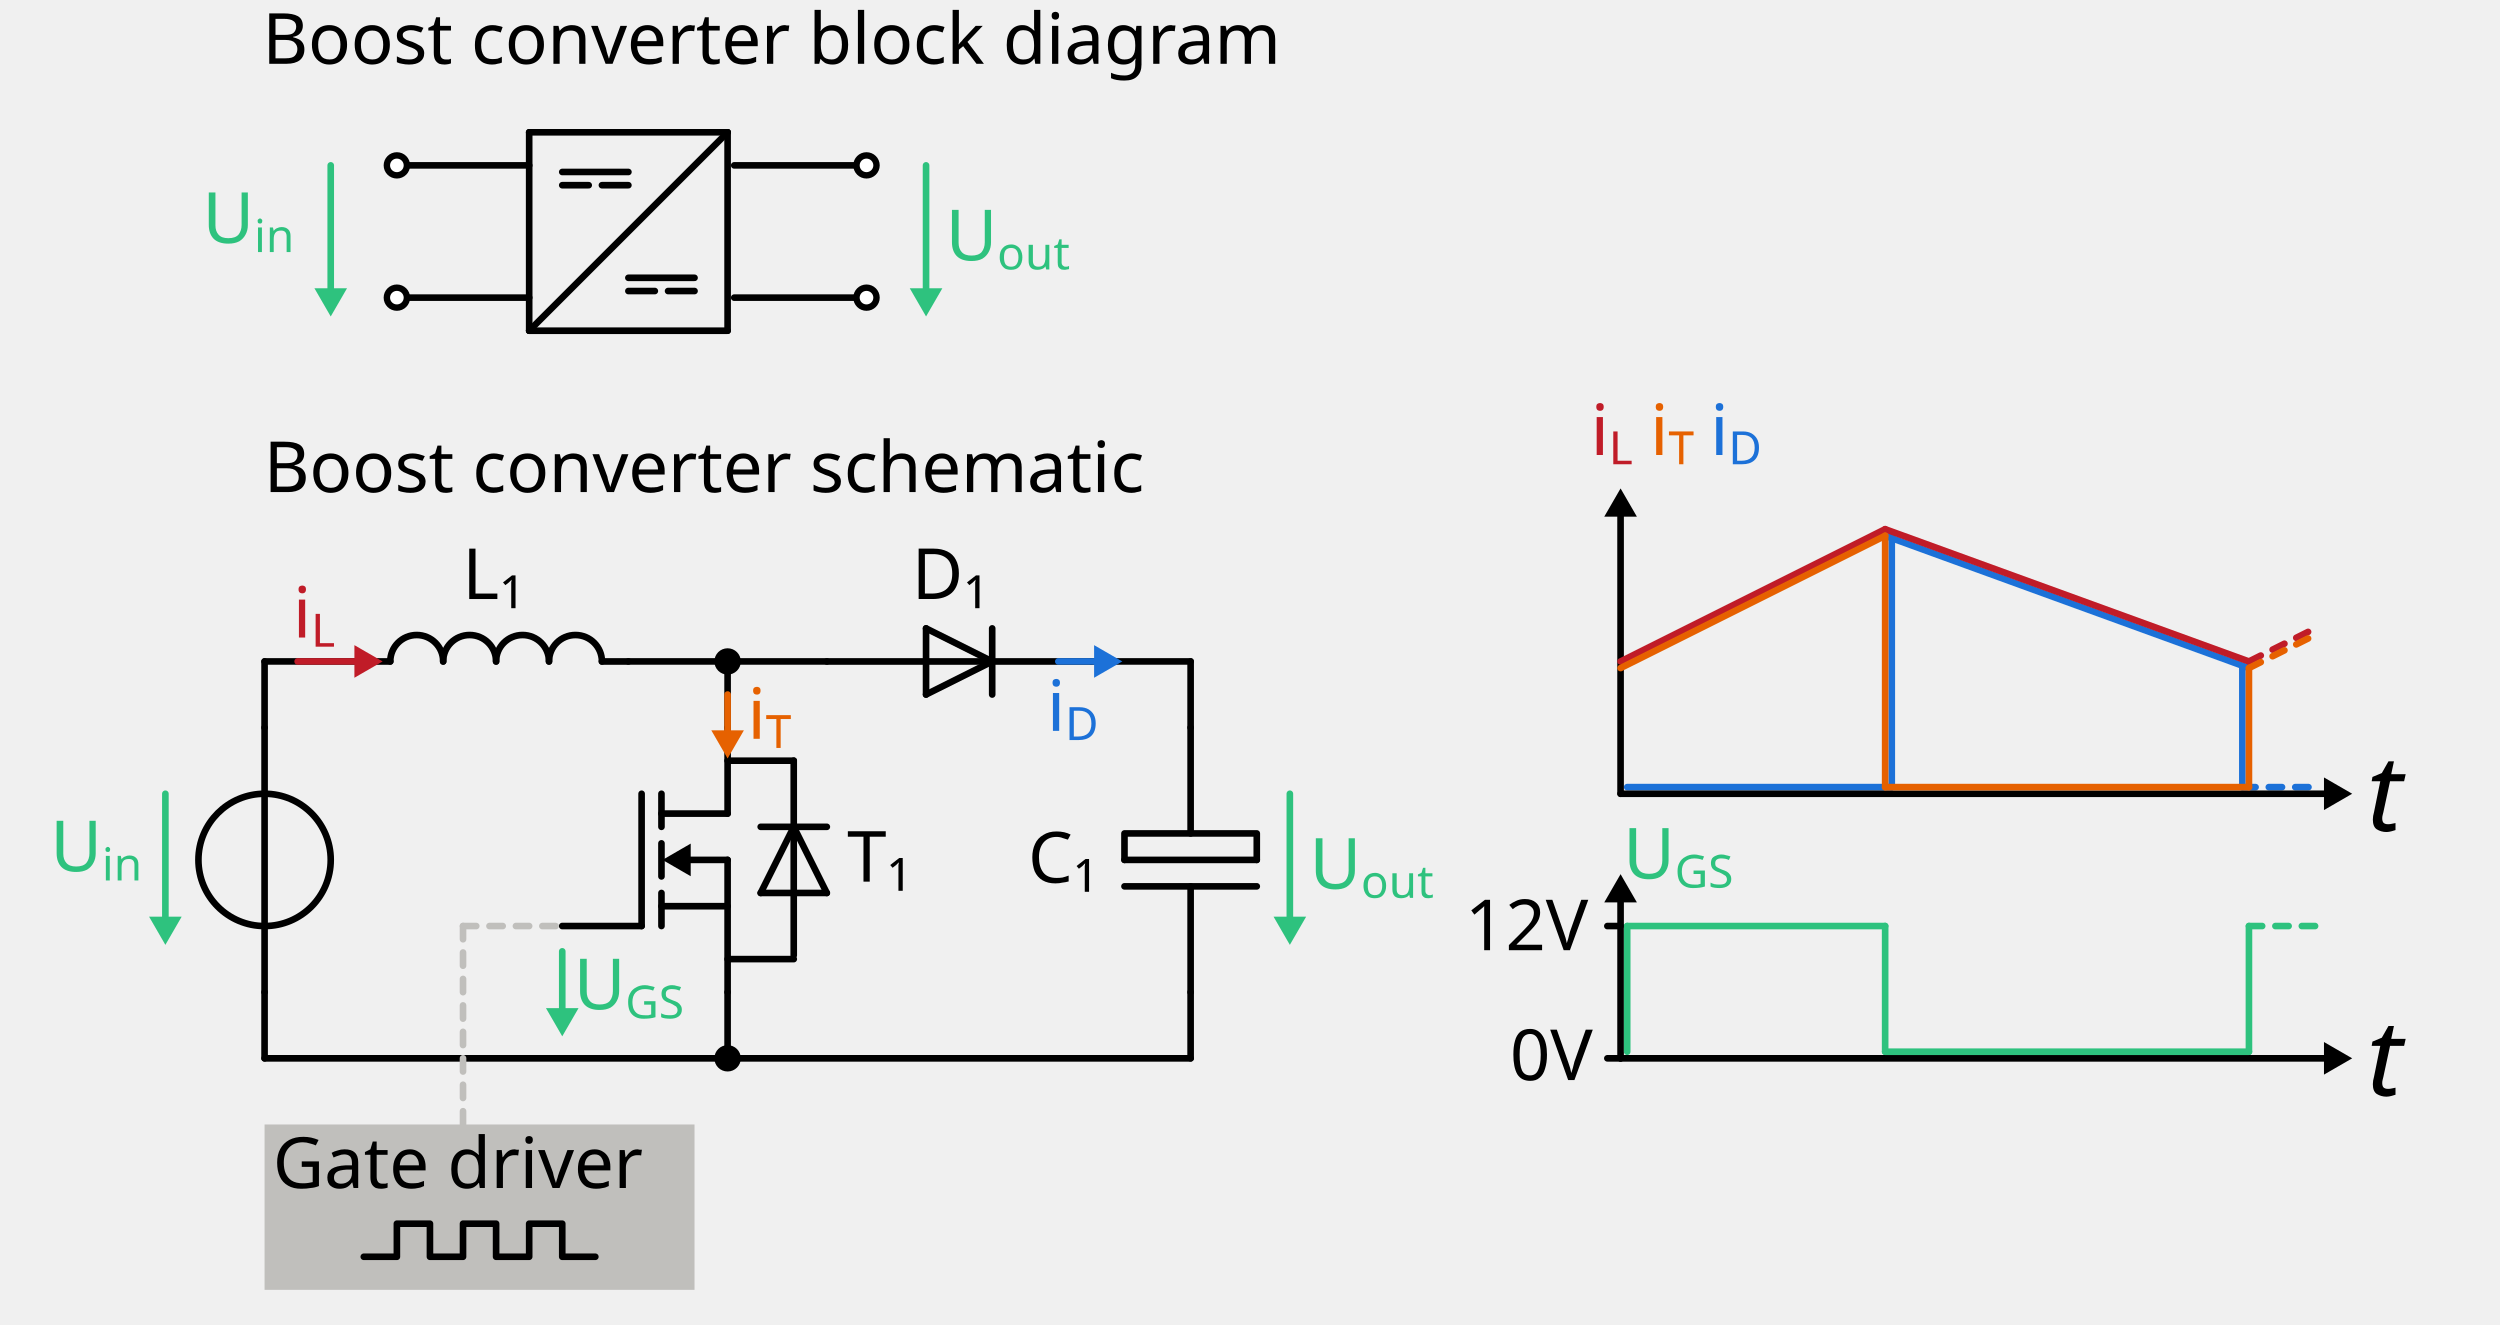
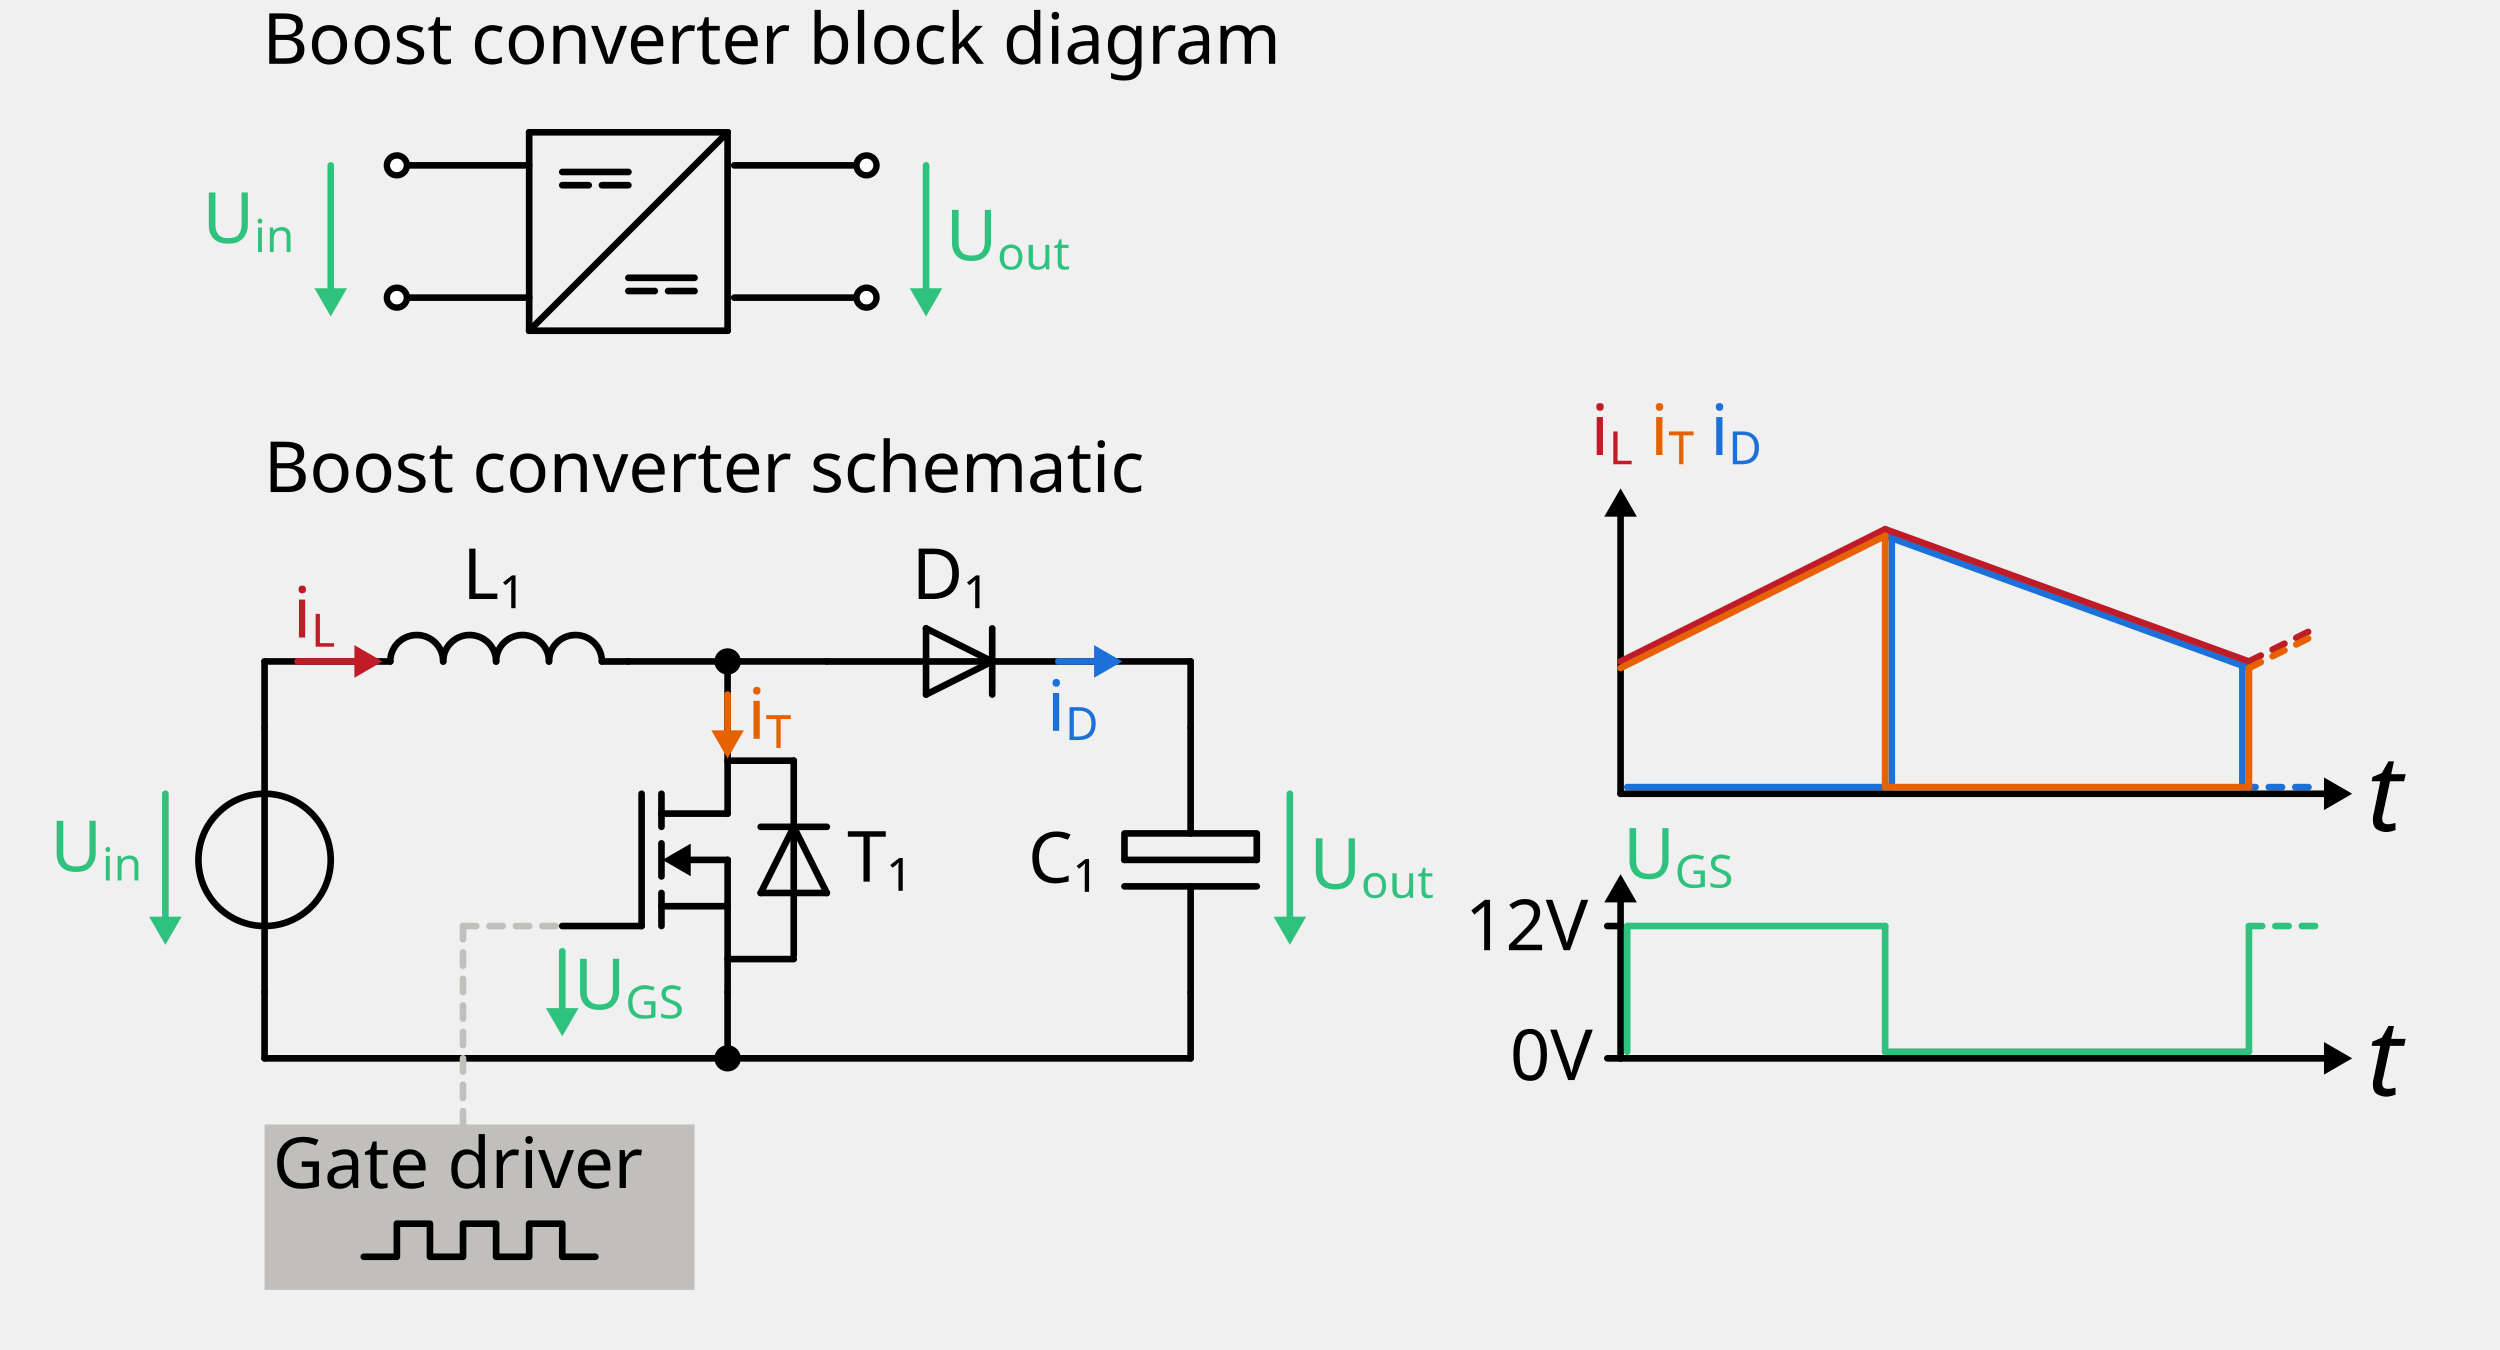
- <svg xmlns="http://www.w3.org/2000/svg" id="svg3300" version="1.1" viewBox="0 0 100 53" height="53mm" width="100mm">
+ <svg xmlns="http://www.w3.org/2000/svg" id="svg3300" version="1.1" viewBox="0 0 100 54" height="54mm" width="100mm">
  <defs id="defs3294">
    <marker style="overflow:visible" id="TriangleInM-5" refX="0" refY="0" orient="auto">
      <path transform="scale(-0.4)" style="fill:#000000;fill-opacity:1;fill-rule:evenodd;stroke:#000000;stroke-width:1pt;stroke-opacity:1" d="M 5.77,0 -2.88,5 V -5 Z" id="path5871-6" />
    </marker>
    <marker style="overflow:visible" id="TriangleInM-5-7" refX="0" refY="0" orient="auto">
      <path transform="scale(-0.4)" style="fill:#000000;fill-opacity:1;fill-rule:evenodd;stroke:#000000;stroke-width:1pt;stroke-opacity:1" d="M 5.77,0 -2.88,5 V -5 Z" id="path5871-6-4" />
    </marker>
    <marker style="overflow:visible" id="marker17014-9-0" refX="0" refY="0" orient="auto">
      <path transform="scale(-0.4)" style="fill:#2ec27e;fill-opacity:1;fill-rule:evenodd;stroke:#2ec27e;stroke-width:1pt;stroke-opacity:1" d="M 5.77,0 -2.88,5 V -5 Z" id="path16887-1-9" />
    </marker>
    <marker orient="auto" refY="0" refX="0" id="marker17014-9-0-2" style="overflow:visible">
      <path id="path16887-1-9-7" d="M 5.77,0 -2.88,5 V -5 Z" style="fill:#2ec27e;fill-opacity:1;fill-rule:evenodd;stroke:#2ec27e;stroke-width:1pt;stroke-opacity:1" transform="scale(-0.4)" />
    </marker>
    <marker style="overflow:visible" id="TriangleInM-68-36-8" refX="0" refY="0" orient="auto">
      <path transform="scale(-0.4)" style="fill:#000000;fill-opacity:1;fill-rule:evenodd;stroke:#000000;stroke-width:1pt;stroke-opacity:1" d="M 5.77,0 -2.88,5 V -5 Z" id="path5871-92-75-3" />
    </marker>
    <marker orient="auto" refY="0" refX="0" id="marker17014-9-0-7" style="overflow:visible">
      <path id="path16887-1-9-5" d="M 5.77,0 -2.88,5 V -5 Z" style="fill:#2ec27e;fill-opacity:1;fill-rule:evenodd;stroke:#2ec27e;stroke-width:1pt;stroke-opacity:1" transform="scale(-0.4)" />
    </marker>
    <marker orient="auto" refY="0" refX="0" id="marker17014-9-0-73" style="overflow:visible">
      <path id="path16887-1-9-6" d="M 5.77,0 -2.88,5 V -5 Z" style="fill:#2ec27e;fill-opacity:1;fill-rule:evenodd;stroke:#2ec27e;stroke-width:1pt;stroke-opacity:1" transform="scale(-0.4)" />
    </marker>
    <marker style="overflow:visible" id="marker17014-9-0-2-4" refX="0" refY="0" orient="auto">
      <path transform="scale(-0.4)" style="fill:#2ec27e;fill-opacity:1;fill-rule:evenodd;stroke:#2ec27e;stroke-width:1pt;stroke-opacity:1" d="M 5.77,0 -2.88,5 V -5 Z" id="path16887-1-9-7-7" />
    </marker>
    <marker style="overflow:visible" id="marker17014-9-8" refX="0" refY="0" orient="auto">
      <path transform="scale(-0.4)" style="fill:#c01c28;fill-opacity:1;fill-rule:evenodd;stroke:#c01c28;stroke-width:1pt;stroke-opacity:1" d="M 5.77,0 -2.88,5 V -5 Z" id="path16887-1-7" />
    </marker>
    <marker orient="auto" refY="0" refX="0" id="marker17014-9-8-2" style="overflow:visible">
      <path id="path16887-1-7-0" d="M 5.77,0 -2.88,5 V -5 Z" style="fill:#e66100;fill-opacity:1;fill-rule:evenodd;stroke:#e66100;stroke-width:1pt;stroke-opacity:1" transform="scale(-0.4)" />
    </marker>
    <marker style="overflow:visible" id="marker17014-9-8-2-2" refX="0" refY="0" orient="auto">
      <path transform="scale(-0.4)" style="fill:#1c71d8;fill-opacity:1;fill-rule:evenodd;stroke:#1c71d8;stroke-width:1pt;stroke-opacity:1" d="M 5.77,0 -2.88,5 V -5 Z" id="path16887-1-7-0-5" />
    </marker>
    <marker style="overflow:visible" id="TriangleInM-5-3" refX="0" refY="0" orient="auto">
      <path transform="scale(-0.4)" style="fill:#000000;fill-opacity:1;fill-rule:evenodd;stroke:#000000;stroke-width:1pt;stroke-opacity:1" d="M 5.77,0 -2.88,5 V -5 Z" id="path5871-6-1" />
    </marker>
    <marker style="overflow:visible" id="TriangleInM-5-7-4" refX="0" refY="0" orient="auto">
      <path transform="scale(-0.4)" style="fill:#000000;fill-opacity:1;fill-rule:evenodd;stroke:#000000;stroke-width:1pt;stroke-opacity:1" d="M 5.77,0 -2.88,5 V -5 Z" id="path5871-6-4-9" />
    </marker>
    <marker orient="auto" refY="0" refX="0" id="marker17014-9-0-2-4-9" style="overflow:visible">
      <path id="path16887-1-9-7-7-2" d="M 5.77,0 -2.88,5 V -5 Z" style="fill:#2ec27e;fill-opacity:1;fill-rule:evenodd;stroke:#2ec27e;stroke-width:1pt;stroke-opacity:1" transform="scale(-0.4)" />
    </marker>
  </defs>
  <g id="layer1">
    <path id="path5293-6-6" d="m 89.694,31.485 h 2.91" style="fill:#1c71d8;stroke:#1c71d8;stroke-width:0.265;stroke-linecap:round;stroke-linejoin:miter;stroke-miterlimit:4;stroke-dasharray:0.529, 0.529;stroke-dashoffset:0;stroke-opacity:1" />
    <path style="fill:#e66100;stroke:#1c71d8;stroke-width:0.265;stroke-linecap:round;stroke-linejoin:round;stroke-miterlimit:4;stroke-dasharray:none;stroke-opacity:1" d="m 89.694,31.485 v -4.763" id="path5718-3-4-5-8" />
    <path style="fill:#e66100;stroke:#1c71d8;stroke-width:0.265;stroke-linecap:round;stroke-linejoin:round;stroke-miterlimit:4;stroke-dasharray:none;stroke-opacity:1" d="M 65.088,31.485 H 75.671" id="path5718-3-4-6-3" />
    <path id="path5718-3-6-7" d="m 75.406,21.431 14.552,5.292" style="fill:#c01c28;stroke:#1c71d8;stroke-width:0.265;stroke-linecap:round;stroke-linejoin:round;stroke-miterlimit:4;stroke-dasharray:none;stroke-opacity:1" />
    <path id="path5718-3-4-6-3-0" d="M 75.671,31.485 V 21.431" style="fill:#e66100;stroke:#1c71d8;stroke-width:0.265;stroke-linecap:round;stroke-linejoin:round;stroke-miterlimit:4;stroke-dasharray:none;stroke-opacity:1" />
    <rect y="44.979" x="10.583" height="6.615" width="17.198" id="rect6284" style="fill:#c0bfbc;stroke:none;stroke-width:0.265;stroke-linecap:round;stroke-linejoin:round;stroke-dasharray:0.265, 0.53" />
    <path id="path5718-7-5-93" d="M 93.335,31.75 H 64.823" style="fill:none;stroke:#000000;stroke-width:0.265;stroke-linecap:round;stroke-linejoin:round;stroke-miterlimit:4;stroke-dasharray:none;stroke-opacity:1;marker-start:url(#TriangleInM-5)" />
    <path id="path5718-7-5-93-5" d="M 64.823,20.29 V 31.75" style="fill:none;stroke:#000000;stroke-width:0.265;stroke-linecap:round;stroke-linejoin:round;stroke-miterlimit:4;stroke-dasharray:none;stroke-opacity:1;marker-start:url(#TriangleInM-5-7)" />
    <text id="text5191-94-3-2" y="33.236" x="94.678" style="font-style:normal;font-weight:normal;font-size:10.583px;line-height:1.25;font-family:sans-serif;letter-spacing:0px;word-spacing:0px;fill:#000000;fill-opacity:1;stroke:none;stroke-width:0.265" xml:space="preserve">
      <tspan style="font-style:italic;font-variant:normal;font-weight:normal;font-stretch:normal;font-size:4.233px;font-family:sans-serif;-inkscape-font-specification:'sans-serif Italic';stroke-width:0.265" y="33.236" x="94.678" id="tspan5189-7-6-5">t</tspan>
    </text>
    <g transform="translate(-80.69791,78.70834)" id="g26263">
      <path style="fill:none;stroke:#000000;stroke-width:0.265px;stroke-linecap:round;stroke-linejoin:miter;stroke-opacity:1" d="m 101.865,-65.479 h 7.938" id="path5633" />
      <path style="fill:none;stroke:#000000;stroke-width:0.265px;stroke-linecap:round;stroke-linejoin:miter;stroke-opacity:1" d="m 109.802,-73.417 h -7.938" id="path5635" />
      <path style="fill:none;stroke:#000000;stroke-width:0.265px;stroke-linecap:round;stroke-linejoin:miter;stroke-opacity:1" d="m 109.802,-65.479 v -7.938" id="path5637" />
      <path style="fill:none;stroke:#000000;stroke-width:0.265px;stroke-linecap:round;stroke-linejoin:miter;stroke-opacity:1" d="m 101.865,-65.479 v -7.938" id="path5639" />
      <path style="fill:none;stroke:#000000;stroke-width:0.265px;stroke-linecap:round;stroke-linejoin:miter;stroke-opacity:1" d="m 101.865,-65.479 7.938,-7.938" id="path5641" />
      <path style="fill:none;stroke:#000000;stroke-width:0.265;stroke-linecap:round;stroke-linejoin:round;stroke-miterlimit:4;stroke-dasharray:none;stroke-opacity:1" d="m 103.188,-71.829 h 2.646" id="path5718-8" />
      <path style="fill:none;stroke:#000000;stroke-width:0.265;stroke-linecap:round;stroke-linejoin:round;stroke-miterlimit:4;stroke-dasharray:none;stroke-opacity:1" d="m 103.188,-71.3 h 1.058" id="path5718-8-0" />
      <path style="fill:none;stroke:#000000;stroke-width:0.265;stroke-linecap:round;stroke-linejoin:round;stroke-miterlimit:4;stroke-dasharray:none;stroke-opacity:1" d="m 104.775,-71.3 h 1.058" id="path5718-8-0-4" />
      <path style="fill:none;stroke:#000000;stroke-width:0.265;stroke-linecap:round;stroke-linejoin:round;stroke-miterlimit:4;stroke-dasharray:none;stroke-opacity:1" d="m 105.833,-67.596 h 2.646" id="path5718-8-2" />
      <path style="fill:none;stroke:#000000;stroke-width:0.265;stroke-linecap:round;stroke-linejoin:round;stroke-miterlimit:4;stroke-dasharray:none;stroke-opacity:1" d="m 105.833,-67.067 h 1.058" id="path5718-8-0-9" />
      <path style="fill:none;stroke:#000000;stroke-width:0.265;stroke-linecap:round;stroke-linejoin:round;stroke-miterlimit:4;stroke-dasharray:none;stroke-opacity:1" d="m 107.421,-67.067 h 1.058" id="path5718-8-0-4-6" />
    </g>
    <path style="fill:#2ec27e;stroke:#2ec27e;stroke-width:0.265;stroke-linecap:round;stroke-linejoin:round;stroke-miterlimit:4;stroke-dasharray:none;stroke-opacity:1;marker-start:url(#marker17014-9-0)" d="M 13.229,11.906 V 6.615" id="path5718-53-27-3" />
    <path id="path5718" d="m 15.875,6.615 h 5.292" style="fill:none;stroke:#000000;stroke-width:0.265;stroke-linecap:round;stroke-linejoin:round;stroke-miterlimit:4;stroke-dasharray:none;stroke-opacity:1" />
    <ellipse ry="0.399" rx="0.401" cy="6.615" cx="15.875" id="path5953" style="opacity:1;fill:#ffffff;fill-opacity:1;stroke:#000000;stroke-width:0.256;stroke-linecap:round;stroke-linejoin:round;stroke-miterlimit:4;stroke-dasharray:none;stroke-dashoffset:0;stroke-opacity:1;paint-order:normal" />
    <text id="text5689" y="9.714" x="8.102" style="font-style:normal;font-weight:normal;font-size:2.822px;line-height:1.25;font-family:sans-serif;letter-spacing:0px;word-spacing:0px;fill:#2ec27e;fill-opacity:1;stroke:none;stroke-width:0.265" xml:space="preserve">
      <tspan style="fill:#2ec27e;stroke-width:0.265" y="9.714" x="8.102" id="tspan5687">U<tspan id="tspan5691" style="font-size:1.834px;baseline-shift:sub;fill:#2ec27e;stroke-width:0.265">in</tspan>
      </tspan>
    </text>
    <path style="fill:none;stroke:#000000;stroke-width:0.265;stroke-linecap:round;stroke-linejoin:round;stroke-miterlimit:4;stroke-dasharray:none;stroke-opacity:1" d="m 15.875,11.906 h 5.292" id="path5718-36" />
    <ellipse style="opacity:1;fill:#ffffff;fill-opacity:1;stroke:#000000;stroke-width:0.256;stroke-linecap:round;stroke-linejoin:round;stroke-miterlimit:4;stroke-dasharray:none;stroke-dashoffset:0;stroke-opacity:1;paint-order:normal" id="path5953-7" cx="15.875" cy="11.906" rx="0.401" ry="0.399" />
    <path style="fill:none;stroke:#000000;stroke-width:0.265;stroke-linecap:round;stroke-linejoin:round;stroke-miterlimit:4;stroke-dasharray:none;stroke-opacity:1" d="M 34.66,11.906 H 29.369" id="path5718-5" />
    <ellipse transform="scale(-1)" style="opacity:1;fill:#ffffff;fill-opacity:1;stroke:#000000;stroke-width:0.256;stroke-linecap:round;stroke-linejoin:round;stroke-miterlimit:4;stroke-dasharray:none;stroke-dashoffset:0;stroke-opacity:1;paint-order:normal" id="path5953-3" cx="-34.66" cy="-11.906" rx="0.401" ry="0.399" />
    <path id="path5718-36-5" d="M 34.66,6.615 H 29.369" style="fill:none;stroke:#000000;stroke-width:0.265;stroke-linecap:round;stroke-linejoin:round;stroke-miterlimit:4;stroke-dasharray:none;stroke-opacity:1" />
    <ellipse transform="scale(-1)" ry="0.399" rx="0.401" cy="-6.615" cx="-34.66" id="path5953-7-6" style="opacity:1;fill:#ffffff;fill-opacity:1;stroke:#000000;stroke-width:0.256;stroke-linecap:round;stroke-linejoin:round;stroke-miterlimit:4;stroke-dasharray:none;stroke-dashoffset:0;stroke-opacity:1;paint-order:normal" />
    <text xml:space="preserve" style="font-style:normal;font-weight:normal;font-size:2.822px;line-height:1.25;font-family:sans-serif;letter-spacing:0px;word-spacing:0px;fill:#2ec27e;fill-opacity:1;stroke:none;stroke-width:0.265" x="37.83" y="10.411" id="text5689-2">
      <tspan id="tspan5687-9" x="37.83" y="10.411" style="fill:#2ec27e;stroke-width:0.265">U<tspan style="font-size:1.834px;baseline-shift:sub;fill:#2ec27e;stroke-width:0.265" id="tspan5691-1">out</tspan>
      </tspan>
    </text>
    <path id="path5718-53-27-3-0" d="M 37.042,11.906 V 6.615" style="fill:#2ec27e;stroke:#2ec27e;stroke-width:0.265;stroke-linecap:round;stroke-linejoin:round;stroke-miterlimit:4;stroke-dasharray:none;stroke-opacity:1;marker-start:url(#marker17014-9-0-2)" />
    <g transform="translate(-7.937498,33.72915)" id="g8574">
      <path style="fill:none;stroke:#000000;stroke-width:0.265px;stroke-linecap:round;stroke-linejoin:miter;stroke-opacity:1" d="m 39.687,-0.656 1.323,2.646" id="path5654-7-3-5" />
      <path style="fill:none;stroke:#000000;stroke-width:0.265px;stroke-linecap:round;stroke-linejoin:miter;stroke-opacity:1" d="m 38.365,1.99 1.323,-2.646" id="path5657-5-0-6" />
      <path style="fill:none;stroke:#000000;stroke-width:0.265px;stroke-linecap:round;stroke-linejoin:miter;stroke-opacity:1" d="M 41.01,1.99 H 38.365" id="path5659-35-7-29" />
      <path style="fill:none;stroke:#000000;stroke-width:0.265px;stroke-linecap:round;stroke-linejoin:miter;stroke-opacity:1" d="m 38.365,-0.656 h 2.646" id="path5661-6-8-1" />
      <path style="fill:none;stroke:#000000;stroke-width:0.265px;stroke-linecap:round;stroke-linejoin:miter;stroke-opacity:1" d="m 37.042,4.635 h 2.646" id="path6285-6-2" />
      <path style="fill:none;stroke:#000000;stroke-width:0.265px;stroke-linecap:round;stroke-linejoin:miter;stroke-opacity:1" d="M 39.687,-3.302 H 37.042" id="path6287-8-7" />
      <path style="fill:none;stroke:#000000;stroke-width:0.265px;stroke-linecap:round;stroke-linejoin:miter;stroke-opacity:1" d="m 37.042,-4.625 v 3.44" id="path6289-8-0-4" />
      <path style="fill:none;stroke:#000000;stroke-width:0.265px;stroke-linecap:round;stroke-linejoin:miter;stroke-opacity:1" d="M 37.042,5.958 V 0.667" id="path6291-4-9-8" />
      <path style="fill:none;stroke:#000000;stroke-width:0.265;stroke-linecap:round;stroke-linejoin:miter;stroke-miterlimit:4;stroke-dasharray:none;stroke-opacity:1" d="M 39.687,4.483 V -3.302" id="path6308-0-3" />
      <path style="fill:none;stroke:#000000;stroke-width:0.265px;stroke-linecap:round;stroke-linejoin:miter;stroke-opacity:1" d="M 34.396,1.99 V 3.312" id="path11092-6-1" />
      <path style="fill:none;stroke:#000000;stroke-width:0.265px;stroke-linecap:round;stroke-linejoin:miter;stroke-opacity:1" d="M 33.602,3.312 V -1.979" id="path11094-0-2" />
      <path style="fill:none;stroke:#000000;stroke-width:0.265px;stroke-linecap:round;stroke-linejoin:miter;stroke-opacity:1" d="m 30.427,3.312 3.175,2e-5" id="path11096-62-8" />
      <path style="fill:none;stroke:#000000;stroke-width:0.265px;stroke-linecap:round;stroke-linejoin:miter;stroke-opacity:1" d="m 34.396,2.519 h 2.646" id="path11100-61-9" />
      <path style="fill:none;stroke:#000000;stroke-width:0.265px;stroke-linecap:round;stroke-linejoin:miter;stroke-opacity:1" d="m 34.396,-1.185 h 2.646" id="path11102-8-3" />
      <path style="fill:none;stroke:#000000;stroke-width:0.265;stroke-linecap:round;stroke-linejoin:round;stroke-miterlimit:4;stroke-dasharray:none;stroke-opacity:1;marker-start:url(#TriangleInM-68-36-8)" d="m 35.19,0.667 h 1.852" id="path5718-7-5-66-7-68" />
      <path style="fill:none;stroke:#000000;stroke-width:0.265px;stroke-linecap:round;stroke-linejoin:miter;stroke-opacity:1" d="m 34.396,0.005 v 1.323" id="path11092-6-9-0" />
      <path style="fill:none;stroke:#000000;stroke-width:0.265px;stroke-linecap:round;stroke-linejoin:miter;stroke-opacity:1" d="m 34.396,-1.979 v 1.323" id="path11092-6-2-2" />
    </g>
    <g transform="rotate(-90,32.07813,71.10936)" id="g6472">
      <path style="opacity:1;fill:none;fill-opacity:1;stroke:#000000;stroke-width:0.265;stroke-linecap:round;stroke-linejoin:round;stroke-miterlimit:4;stroke-dasharray:none;stroke-dashoffset:0;stroke-opacity:1;paint-order:normal" id="path6410" d="m 76.729,60.992 a 1.058,1.058 0 0 1 1.058,1.058 1.058,1.058 0 0 1 -1.058,1.058" />
      <path style="opacity:1;fill:none;fill-opacity:1;stroke:#000000;stroke-width:0.265;stroke-linecap:round;stroke-linejoin:round;stroke-miterlimit:4;stroke-dasharray:none;stroke-dashoffset:0;stroke-opacity:1;paint-order:normal" id="path6410-6" d="m 76.729,58.875 a 1.058,1.058 0 0 1 1.058,1.058 1.058,1.058 0 0 1 -1.058,1.058" />
      <path style="opacity:1;fill:none;fill-opacity:1;stroke:#000000;stroke-width:0.265;stroke-linecap:round;stroke-linejoin:round;stroke-miterlimit:4;stroke-dasharray:none;stroke-dashoffset:0;stroke-opacity:1;paint-order:normal" id="path6410-2" d="m 76.729,56.758 a 1.058,1.058 0 0 1 1.058,1.058 1.058,1.058 0 0 1 -1.058,1.058" />
      <path style="opacity:1;fill:none;fill-opacity:1;stroke:#000000;stroke-width:0.265;stroke-linecap:round;stroke-linejoin:round;stroke-miterlimit:4;stroke-dasharray:none;stroke-dashoffset:0;stroke-opacity:1;paint-order:normal" id="path6410-61" d="m 76.729,54.642 a 1.058,1.058 0 0 1 1.058,1.058 1.058,1.058 0 0 1 -1.058,1.058" />
      <path style="fill:none;stroke:#000000;stroke-width:0.265px;stroke-linecap:round;stroke-linejoin:miter;stroke-opacity:1" d="M 76.729,64.167 V 63.108" id="path6448" />
      <path style="fill:none;stroke:#000000;stroke-width:0.265px;stroke-linecap:round;stroke-linejoin:miter;stroke-opacity:1" d="m 76.729,53.583 v 1.058" id="path6450" />
    </g>
    <g transform="rotate(90,81.6927,27.45312)" id="g13419">
      <path style="fill:none;stroke:#000000;stroke-width:0.265px;stroke-linecap:round;stroke-linejoin:miter;stroke-opacity:1" d="m 80.698,69.458 1.323,2.646" id="path5654" />
      <path style="fill:none;stroke:#000000;stroke-width:0.265px;stroke-linecap:round;stroke-linejoin:miter;stroke-opacity:1" d="M 79.375,72.104 80.698,69.458" id="path5657" />
      <path style="fill:none;stroke:#000000;stroke-width:0.265px;stroke-linecap:round;stroke-linejoin:miter;stroke-opacity:1" d="M 82.021,72.104 H 79.375" id="path5659" />
      <path style="fill:none;stroke:#000000;stroke-width:0.265px;stroke-linecap:round;stroke-linejoin:miter;stroke-opacity:1" d="m 79.375,69.458 h 2.646" id="path5661" />
      <path style="fill:none;stroke:#000000;stroke-width:0.265px;stroke-linecap:round;stroke-linejoin:miter;stroke-opacity:1" d="M 80.698,65.49 V 76.073" id="path13412" />
    </g>
    <g transform="translate(-18.52084,119.8529)" id="g6704">
      <path id="path13390" d="m 63.5,-85.457 v -1.058 h 5.292 v 1.058" style="fill:none;stroke:#000000;stroke-width:0.265px;stroke-linecap:round;stroke-linejoin:round;stroke-opacity:1" />
      <path id="path13392" d="m 63.5,-85.457 h 5.292" style="fill:none;stroke:#000000;stroke-width:0.265px;stroke-linecap:round;stroke-linejoin:miter;stroke-opacity:1" />
      <path id="path13394" d="m 63.5,-84.399 h 5.292" style="fill:none;stroke:#000000;stroke-width:0.265px;stroke-linecap:round;stroke-linejoin:miter;stroke-opacity:1" />
      <path id="path13396" d="m 66.146,-80.165 v -4.233" style="fill:none;stroke:#000000;stroke-width:0.265px;stroke-linecap:round;stroke-linejoin:miter;stroke-opacity:1" />
      <path id="path13398" d="m 66.146,-90.749 v 4.233" style="fill:none;stroke:#000000;stroke-width:0.265px;stroke-linecap:round;stroke-linejoin:miter;stroke-opacity:1" />
    </g>
    <g transform="translate(-30.29478,-9.927078)" id="g6657">
      <path style="fill:none;stroke:#000000;stroke-width:0.265px;stroke-linecap:round;stroke-linejoin:miter;stroke-opacity:1" d="M 40.878,39.031 V 49.615" id="path6382" />
      <circle style="opacity:1;fill:none;fill-opacity:1;stroke:#000000;stroke-width:0.265;stroke-linecap:round;stroke-linejoin:round;stroke-miterlimit:4;stroke-dasharray:none;stroke-dashoffset:0;stroke-opacity:1;paint-order:normal" id="path6384" cx="40.878" cy="44.323" r="2.646" />
    </g>
    <path id="path5718-9" d="m 25.135,26.458 h 7.938" style="fill:none;stroke:#000000;stroke-width:0.265;stroke-linecap:round;stroke-linejoin:round;stroke-miterlimit:4;stroke-dasharray:none;stroke-opacity:1" />
    <path style="fill:none;stroke:#000000;stroke-width:0.265;stroke-linecap:round;stroke-linejoin:round;stroke-miterlimit:4;stroke-dasharray:none;stroke-opacity:1" d="M 43.656,26.458 H 47.625" id="path5718-9-3" />
    <path style="fill:none;stroke:#000000;stroke-width:0.265;stroke-linecap:round;stroke-linejoin:round;stroke-miterlimit:4;stroke-dasharray:none;stroke-opacity:1" d="M 10.583,42.333 H 47.625" id="path5718-9-6" />
    <path style="fill:none;stroke:#000000;stroke-width:0.265;stroke-linecap:round;stroke-linejoin:round;stroke-miterlimit:4;stroke-dasharray:none;stroke-opacity:1" d="m 10.583,26.458 h 3.969" id="path5718-9-0" />
    <path style="fill:none;stroke:#000000;stroke-width:0.265;stroke-linecap:round;stroke-linejoin:round;stroke-miterlimit:4;stroke-dasharray:none;stroke-opacity:1" d="m 10.583,39.687 v 2.646" id="path5718-9-61" />
    <path id="path5718-9-61-8" d="m 29.104,39.687 v 2.646" style="fill:none;stroke:#000000;stroke-width:0.265;stroke-linecap:round;stroke-linejoin:round;stroke-miterlimit:4;stroke-dasharray:none;stroke-opacity:1" />
    <path id="path5718-9-61-7" d="m 47.625,39.687 v 2.646" style="fill:none;stroke:#000000;stroke-width:0.265;stroke-linecap:round;stroke-linejoin:round;stroke-miterlimit:4;stroke-dasharray:none;stroke-opacity:1" />
    <path id="path5718-9-61-9" d="m 10.583,26.458 v 2.646" style="fill:none;stroke:#000000;stroke-width:0.265;stroke-linecap:round;stroke-linejoin:round;stroke-miterlimit:4;stroke-dasharray:none;stroke-opacity:1" />
    <path id="path5718-9-61-2" d="m 29.104,26.458 v 2.646" style="fill:none;stroke:#000000;stroke-width:0.265;stroke-linecap:round;stroke-linejoin:round;stroke-miterlimit:4;stroke-dasharray:none;stroke-opacity:1" />
    <path id="path5718-9-61-0" d="m 47.625,26.458 v 2.646" style="fill:none;stroke:#000000;stroke-width:0.265;stroke-linecap:round;stroke-linejoin:round;stroke-miterlimit:4;stroke-dasharray:none;stroke-opacity:1" />
    <ellipse ry="0.399" rx="0.401" cy="26.458" cx="29.104" id="path5953-3-2" style="opacity:1;fill:#000000;fill-opacity:1;stroke:#000000;stroke-width:0.256;stroke-linecap:round;stroke-linejoin:round;stroke-miterlimit:4;stroke-dasharray:none;stroke-dashoffset:0;stroke-opacity:1;paint-order:normal" />
    <ellipse ry="0.399" rx="0.401" cy="42.333" cx="29.104" id="path5953-3-3" style="opacity:1;fill:#000000;fill-opacity:1;stroke:#000000;stroke-width:0.256;stroke-linecap:round;stroke-linejoin:round;stroke-miterlimit:4;stroke-dasharray:none;stroke-dashoffset:0;stroke-opacity:1;paint-order:normal" />
    <path id="path5718-53-27-3-9" d="m 6.615,37.042 v -5.292" style="fill:#2ec27e;stroke:#2ec27e;stroke-width:0.265;stroke-linecap:round;stroke-linejoin:round;stroke-miterlimit:4;stroke-dasharray:none;stroke-opacity:1;marker-start:url(#marker17014-9-0-7)" />
    <text xml:space="preserve" style="font-style:normal;font-weight:normal;font-size:2.822px;line-height:1.25;font-family:sans-serif;letter-spacing:0px;word-spacing:0px;fill:#2ec27e;fill-opacity:1;stroke:none;stroke-width:0.265" x="2.016" y="34.85" id="text5689-22">
      <tspan id="tspan5687-8" x="2.016" y="34.85" style="fill:#2ec27e;stroke-width:0.265">U<tspan style="font-size:1.834px;baseline-shift:sub;fill:#2ec27e;stroke-width:0.265" id="tspan5691-9">in</tspan>
      </tspan>
    </text>
    <text id="text5689-2-8" y="35.547" x="52.382" style="font-style:normal;font-weight:normal;font-size:2.822px;line-height:1.25;font-family:sans-serif;letter-spacing:0px;word-spacing:0px;fill:#2ec27e;fill-opacity:1;stroke:none;stroke-width:0.265" xml:space="preserve">
      <tspan style="fill:#2ec27e;stroke-width:0.265" y="35.547" x="52.382" id="tspan5687-9-4">U<tspan id="tspan5691-1-5" style="font-size:1.834px;baseline-shift:sub;fill:#2ec27e;stroke-width:0.265">out</tspan>
      </tspan>
    </text>
    <path style="fill:#2ec27e;stroke:#2ec27e;stroke-width:0.265;stroke-linecap:round;stroke-linejoin:round;stroke-miterlimit:4;stroke-dasharray:none;stroke-opacity:1;marker-start:url(#marker17014-9-0-2-4)" d="m 51.594,37.042 v -5.292" id="path5718-53-27-3-0-0" />
    <text xml:space="preserve" style="font-style:normal;font-weight:normal;font-size:2.822px;line-height:1.25;font-family:sans-serif;letter-spacing:0px;word-spacing:0px;fill:#c01c28;fill-opacity:1;stroke:none;stroke-width:0.265" x="11.724" y="25.501" id="text5695-3">
      <tspan id="tspan5693-2" x="11.724" y="25.501" style="fill:#c01c28;stroke:none;stroke-width:0.265">i<tspan style="font-size:1.834px;baseline-shift:sub;fill:#c01c28;stroke:none;stroke-width:0.265" id="tspan5697-0">L</tspan>
      </tspan>
    </text>
    <path style="fill:#c01c28;stroke:#c01c28;stroke-width:0.265;stroke-linecap:round;stroke-linejoin:round;stroke-miterlimit:4;stroke-dasharray:none;stroke-opacity:1;marker-start:url(#marker17014-9-8)" d="m 14.552,26.458 h -2.646" id="path5718-53-27-9" />
    <path id="path5718-3" d="M 64.823,26.458 75.406,21.167" style="fill:#c01c28;stroke:#c01c28;stroke-width:0.265;stroke-linecap:round;stroke-linejoin:round;stroke-miterlimit:4;stroke-dasharray:none;stroke-opacity:1" />
    <path style="fill:#c01c28;stroke:#c01c28;stroke-width:0.265;stroke-linecap:round;stroke-linejoin:round;stroke-miterlimit:4;stroke-dasharray:none;stroke-opacity:1" d="m 75.406,21.167 14.552,5.292" id="path5718-3-6" />
    <path id="path5293" d="m 89.958,26.458 2.646,-1.323" style="fill:#c01c28;stroke:#c01c28;stroke-width:0.265;stroke-linecap:round;stroke-linejoin:miter;stroke-miterlimit:4;stroke-dasharray:0.529, 0.529;stroke-dashoffset:0;stroke-opacity:1" />
    <text id="text5695-3-0" y="18.202" x="63.632" style="font-style:normal;font-weight:normal;font-size:2.822px;line-height:1.25;font-family:sans-serif;letter-spacing:0px;word-spacing:0px;fill:#c01c28;fill-opacity:1;stroke:none;stroke-width:0.265" xml:space="preserve">
      <tspan style="fill:#c01c28;stroke:none;stroke-width:0.265" y="18.202" x="63.632" id="tspan5693-2-6">i<tspan id="tspan5697-0-3" style="font-size:1.834px;baseline-shift:sub;fill:#c01c28;stroke:none;stroke-width:0.265">L</tspan>
      </tspan>
    </text>
    <path id="path5718-53-27-9-6" d="m 29.104,29.588 v -1.807" style="fill:#e66100;stroke:#e66100;stroke-width:0.265;stroke-linecap:round;stroke-linejoin:round;stroke-miterlimit:4;stroke-dasharray:none;stroke-opacity:1;marker-start:url(#marker17014-9-8-2)" />
    <text id="text5695-3-1" y="29.552" x="29.905" style="font-style:normal;font-weight:normal;font-size:2.822px;line-height:1.25;font-family:sans-serif;letter-spacing:0px;word-spacing:0px;fill:#e66100;fill-opacity:1;stroke:none;stroke-width:0.265" xml:space="preserve">
      <tspan style="fill:#e66100;stroke:none;stroke-width:0.265" y="29.552" x="29.905" id="tspan5693-2-5">i<tspan id="tspan5697-0-5" style="font-size:1.834px;baseline-shift:sub;fill:#e66100;stroke:none;stroke-width:0.265">T</tspan>
      </tspan>
    </text>
    <path style="fill:#e66100;stroke:#e66100;stroke-width:0.265;stroke-linecap:round;stroke-linejoin:round;stroke-miterlimit:4;stroke-dasharray:none;stroke-opacity:1" d="M 64.823,26.723 75.406,21.431" id="path5718-3-4" />
    <path id="path5718-3-4-7" d="M 75.406,31.485 V 21.431" style="fill:#e66100;stroke:#e66100;stroke-width:0.265;stroke-linecap:round;stroke-linejoin:round;stroke-miterlimit:4;stroke-dasharray:none;stroke-opacity:1" />
    <path id="path5718-3-4-6" d="M 75.406,31.485 H 89.958" style="fill:#e66100;stroke:#e66100;stroke-width:0.265;stroke-linecap:round;stroke-linejoin:round;stroke-miterlimit:4;stroke-dasharray:none;stroke-opacity:1" />
    <path id="path5718-3-4-5" d="m 89.958,31.485 v -4.763" style="fill:#e66100;stroke:#e66100;stroke-width:0.265;stroke-linecap:round;stroke-linejoin:round;stroke-miterlimit:4;stroke-dasharray:none;stroke-opacity:1" />
    <path style="fill:#e66100;stroke:#e66100;stroke-width:0.265;stroke-linecap:round;stroke-linejoin:miter;stroke-miterlimit:4;stroke-dasharray:0.529, 0.529;stroke-dashoffset:0;stroke-opacity:1" d="m 89.958,26.723 2.646,-1.323" id="path5293-6" />
    <text xml:space="preserve" style="font-style:normal;font-weight:normal;font-size:2.822px;line-height:1.25;font-family:sans-serif;letter-spacing:0px;word-spacing:0px;fill:#e66100;fill-opacity:1;stroke:none;stroke-width:0.265" x="66.013" y="18.202" id="text5695-3-1-9">
      <tspan id="tspan5693-2-5-3" x="66.013" y="18.202" style="fill:#e66100;stroke:none;stroke-width:0.265">i<tspan style="font-size:1.834px;baseline-shift:sub;fill:#e66100;stroke:none;stroke-width:0.265" id="tspan5697-0-5-7">T</tspan>
      </tspan>
    </text>
    <text id="text6263" y="19.686" x="10.542" style="font-style:normal;font-weight:normal;font-size:2.822px;line-height:1.25;font-family:sans-serif;letter-spacing:0px;word-spacing:0px;fill:#000000;fill-opacity:1;stroke:none;stroke-width:0.265" xml:space="preserve">
      <tspan style="stroke-width:0.265" y="19.686" x="10.542" id="tspan6261">Boost converter schematic</tspan>
    </text>
    <text id="text6267" y="2.553" x="10.489" style="font-style:normal;font-weight:normal;font-size:2.822px;line-height:1.25;font-family:sans-serif;letter-spacing:0px;word-spacing:0px;fill:#000000;fill-opacity:1;stroke:none;stroke-width:0.265" xml:space="preserve">
      <tspan style="stroke-width:0.265" y="2.553" x="10.489" id="tspan6265">Boost converter block diagram</tspan>
    </text>
    <path id="path21165" d="m 14.552,50.271 h 1.323 v -1.323 h 1.323 v 1.323 h 1.323 v -1.323 h 1.323 v 1.323 h 1.323 v -1.323 h 1.323 v 1.323 h 1.323" style="fill:none;stroke:#000000;stroke-width:0.265px;stroke-linecap:round;stroke-linejoin:round;stroke-opacity:1" />
    <path id="path5293-4" d="m 18.521,37.042 h 3.969" style="fill:none;stroke:#c0bfbc;stroke-width:0.265;stroke-linecap:round;stroke-linejoin:miter;stroke-miterlimit:4;stroke-dasharray:0.529, 0.529;stroke-dashoffset:0;stroke-opacity:1" />
    <path style="fill:none;stroke:#c0bfbc;stroke-width:0.265;stroke-linecap:round;stroke-linejoin:miter;stroke-miterlimit:4;stroke-dasharray:0.529, 0.529;stroke-dashoffset:0;stroke-opacity:1" d="m 18.521,37.042 v 7.938" id="path5293-4-5" />
    <text id="text6318" y="47.52" x="10.914" style="font-style:normal;font-weight:normal;font-size:2.822px;line-height:1.25;font-family:sans-serif;letter-spacing:0px;word-spacing:0px;fill:#000000;fill-opacity:1;stroke:none;stroke-width:0.265" xml:space="preserve">
      <tspan style="stroke-width:0.265" y="47.52" x="10.914" id="tspan6316">Gate driver</tspan>
    </text>
    <text xml:space="preserve" style="font-style:normal;font-weight:normal;font-size:2.822px;line-height:1.25;font-family:sans-serif;letter-spacing:0px;word-spacing:0px;fill:#000000;fill-opacity:1;stroke:none;stroke-width:0.265" x="36.464" y="23.963" id="text5564-8">
      <tspan id="tspan5562-7" x="36.464" y="23.963" style="stroke-width:0.265">D<tspan style="font-size:1.834px;baseline-shift:sub;stroke-width:0.265" id="tspan5570-92">1</tspan>
      </tspan>
    </text>
    <text xml:space="preserve" style="font-style:normal;font-weight:normal;font-size:2.822px;line-height:1.25;font-family:sans-serif;letter-spacing:0px;word-spacing:0px;fill:#000000;fill-opacity:1;stroke:none;stroke-width:0.265" x="18.487" y="23.963" id="text5564-6">
      <tspan id="tspan5562-2" x="18.487" y="23.963" style="stroke-width:0.265">L<tspan style="font-size:1.834px;baseline-shift:sub;stroke-width:0.265" id="tspan5570-9">1</tspan>
      </tspan>
    </text>
    <text xml:space="preserve" style="font-style:normal;font-weight:normal;font-size:2.822px;line-height:1.25;font-family:sans-serif;letter-spacing:0px;word-spacing:0px;fill:#000000;fill-opacity:1;stroke:none;stroke-width:0.265" x="33.882" y="35.267" id="text5564-0">
      <tspan id="tspan5562-62" x="33.882" y="35.267" style="stroke-width:0.265">T<tspan style="font-size:1.834px;baseline-shift:sub;stroke-width:0.265" id="tspan5570-61">1</tspan>
      </tspan>
    </text>
    <text xml:space="preserve" style="font-style:normal;font-weight:normal;font-size:2.822px;line-height:1.25;font-family:sans-serif;letter-spacing:0px;word-spacing:0px;fill:#000000;fill-opacity:1;stroke:none;stroke-width:0.265" x="41.123" y="35.305" id="text5564-1">
      <tspan id="tspan5562-27" x="41.123" y="35.305" style="stroke-width:0.265">C<tspan style="font-size:1.834px;baseline-shift:sub;stroke-width:0.265" id="tspan5570-0">1</tspan>
      </tspan>
    </text>
    <path style="fill:#1c71d8;stroke:#1c71d8;stroke-width:0.265;stroke-linecap:round;stroke-linejoin:round;stroke-miterlimit:4;stroke-dasharray:none;stroke-opacity:1;marker-start:url(#marker17014-9-8-2-2)" d="m 44.14,26.458 h -1.807" id="path5718-53-27-9-6-4" />
    <text xml:space="preserve" style="font-style:normal;font-weight:normal;font-size:2.822px;line-height:1.25;font-family:sans-serif;letter-spacing:0px;word-spacing:0px;fill:#1c71d8;fill-opacity:1;stroke:none;stroke-width:0.265" x="41.882" y="29.236" id="text5695-3-1-7">
      <tspan id="tspan5693-2-5-4" x="41.882" y="29.236" style="fill:#1c71d8;stroke:none;stroke-width:0.265">i<tspan style="font-size:1.834px;baseline-shift:sub;fill:#1c71d8;stroke:none;stroke-width:0.265" id="tspan5697-0-5-4">D</tspan>
      </tspan>
    </text>
    <text id="text5695-3-1-7-8" y="18.202" x="68.413" style="font-style:normal;font-weight:normal;font-size:2.822px;line-height:1.25;font-family:sans-serif;letter-spacing:0px;word-spacing:0px;fill:#1c71d8;fill-opacity:1;stroke:none;stroke-width:0.265" xml:space="preserve">
      <tspan style="fill:#1c71d8;stroke:none;stroke-width:0.265" y="18.202" x="68.413" id="tspan5693-2-5-4-8">i<tspan id="tspan5697-0-5-4-4" style="font-size:1.834px;baseline-shift:sub;fill:#1c71d8;stroke:none;stroke-width:0.265">D</tspan>
      </tspan>
    </text>
    <path id="path5718-7-5-93-2" d="M 93.335,42.333 H 64.823" style="fill:none;stroke:#000000;stroke-width:0.265;stroke-linecap:round;stroke-linejoin:round;stroke-miterlimit:4;stroke-dasharray:none;stroke-opacity:1;marker-start:url(#TriangleInM-5-3)" />
    <path id="path5718-7-5-93-5-0" d="m 64.823,35.719 v 6.615" style="fill:none;stroke:#000000;stroke-width:0.265;stroke-linecap:round;stroke-linejoin:round;stroke-miterlimit:4;stroke-dasharray:none;stroke-opacity:1;marker-start:url(#TriangleInM-5-7-4)" />
    <text id="text5191-94-3-2-6" y="43.82" x="94.678" style="font-style:normal;font-weight:normal;font-size:10.583px;line-height:1.25;font-family:sans-serif;letter-spacing:0px;word-spacing:0px;fill:#000000;fill-opacity:1;stroke:none;stroke-width:0.265" xml:space="preserve">
      <tspan style="font-style:italic;font-variant:normal;font-weight:normal;font-stretch:normal;font-size:4.233px;font-family:sans-serif;-inkscape-font-specification:'sans-serif Italic';stroke-width:0.265" y="43.82" x="94.678" id="tspan5189-7-6-5-8">t</tspan>
    </text>
    <path id="path5718-53-27-3-0-0-6" d="m 22.49,40.7 -1e-6,-2.646" style="fill:#2ec27e;stroke:#2ec27e;stroke-width:0.265;stroke-linecap:round;stroke-linejoin:round;stroke-miterlimit:4;stroke-dasharray:none;stroke-opacity:1;marker-start:url(#marker17014-9-0-2-4-9)" />
    <text xml:space="preserve" style="font-style:normal;font-weight:normal;font-size:2.822px;line-height:1.25;font-family:sans-serif;letter-spacing:0px;word-spacing:0px;fill:#2ec27e;fill-opacity:1;stroke:none;stroke-width:0.265" x="22.953" y="40.368" id="text5689-2-8-6">
      <tspan id="tspan5687-9-4-4" x="22.953" y="40.368" style="fill:#2ec27e;stroke-width:0.265">U<tspan style="font-size:1.834px;baseline-shift:sub;fill:#2ec27e;stroke-width:0.265" id="tspan5691-1-5-9">GS</tspan>
      </tspan>
    </text>
    <text id="text5689-2-8-6-5" y="35.14" x="64.928" style="font-style:normal;font-weight:normal;font-size:2.822px;line-height:1.25;font-family:sans-serif;letter-spacing:0px;word-spacing:0px;fill:#2ec27e;fill-opacity:1;stroke:none;stroke-width:0.265" xml:space="preserve">
      <tspan style="fill:#2ec27e;stroke-width:0.265" y="35.14" x="64.928" id="tspan5687-9-4-4-0">U<tspan id="tspan5691-1-5-9-4" style="font-size:1.834px;baseline-shift:sub;fill:#2ec27e;stroke-width:0.265">GS</tspan>
      </tspan>
    </text>
    <path id="path5718-3-4-6-3-8" d="M 65.088,37.042 H 75.406" style="fill:#e66100;stroke:#2ec27e;stroke-width:0.265;stroke-linecap:round;stroke-linejoin:round;stroke-miterlimit:4;stroke-dasharray:none;stroke-opacity:1" />
    <path id="path5718-3-4-6-3-7" d="M 75.406,42.069 H 89.958" style="fill:#e66100;stroke:#2ec27e;stroke-width:0.265;stroke-linecap:round;stroke-linejoin:round;stroke-miterlimit:4;stroke-dasharray:none;stroke-opacity:1" />
    <path id="path5718-3-4-6-3-1" d="m 75.406,37.042 v 5.027" style="fill:#e66100;stroke:#2ec27e;stroke-width:0.265;stroke-linecap:round;stroke-linejoin:round;stroke-miterlimit:4;stroke-dasharray:none;stroke-opacity:1" />
    <path style="fill:#e66100;stroke:#2ec27e;stroke-width:0.265;stroke-linecap:round;stroke-linejoin:round;stroke-miterlimit:4;stroke-dasharray:none;stroke-opacity:1" d="m 89.958,37.042 v 5.027" id="path5718-3-4-6-3-1-7" />
    <path style="fill:#2ec27e;stroke:#2ec27e;stroke-width:0.265;stroke-linecap:round;stroke-linejoin:miter;stroke-miterlimit:4;stroke-dasharray:0.529, 0.529;stroke-dashoffset:0;stroke-opacity:1" d="m 89.958,37.042 h 2.91" id="path5293-6-6-7" />
    <path style="fill:#e66100;stroke:#2ec27e;stroke-width:0.265;stroke-linecap:round;stroke-linejoin:round;stroke-miterlimit:4;stroke-dasharray:none;stroke-opacity:1" d="m 65.088,37.042 v 5.027" id="path5718-3-4-6-3-1-2" />
    <text id="text7896" y="38.008" x="58.6" style="font-style:normal;font-weight:normal;font-size:2.822px;line-height:1.25;font-family:sans-serif;letter-spacing:0px;word-spacing:0px;fill:#000000;fill-opacity:1;stroke:none;stroke-width:0.265" xml:space="preserve">
      <tspan style="stroke-width:0.265" y="38.008" x="58.6" id="tspan7894">12V</tspan>
    </text>
    <path id="path5718-9-6-0-4" d="m 64.294,37.042 h 0.529" style="fill:none;stroke:#000000;stroke-width:0.265;stroke-linecap:round;stroke-linejoin:round;stroke-miterlimit:4;stroke-dasharray:none;stroke-opacity:1" />
    <path style="fill:none;stroke:#000000;stroke-width:0.265;stroke-linecap:round;stroke-linejoin:round;stroke-miterlimit:4;stroke-dasharray:none;stroke-opacity:1" d="m 64.294,42.333 h 0.529" id="path5718-9-6-0-4-2" />
    <text xml:space="preserve" style="font-style:normal;font-weight:normal;font-size:2.822px;line-height:1.25;font-family:sans-serif;letter-spacing:0px;word-spacing:0px;fill:#000000;fill-opacity:1;stroke:none;stroke-width:0.265" x="60.395" y="43.204" id="text7896-6">
      <tspan id="tspan7894-1" x="60.395" y="43.204" style="stroke-width:0.265">0V</tspan>
    </text>
  </g>
</svg>
